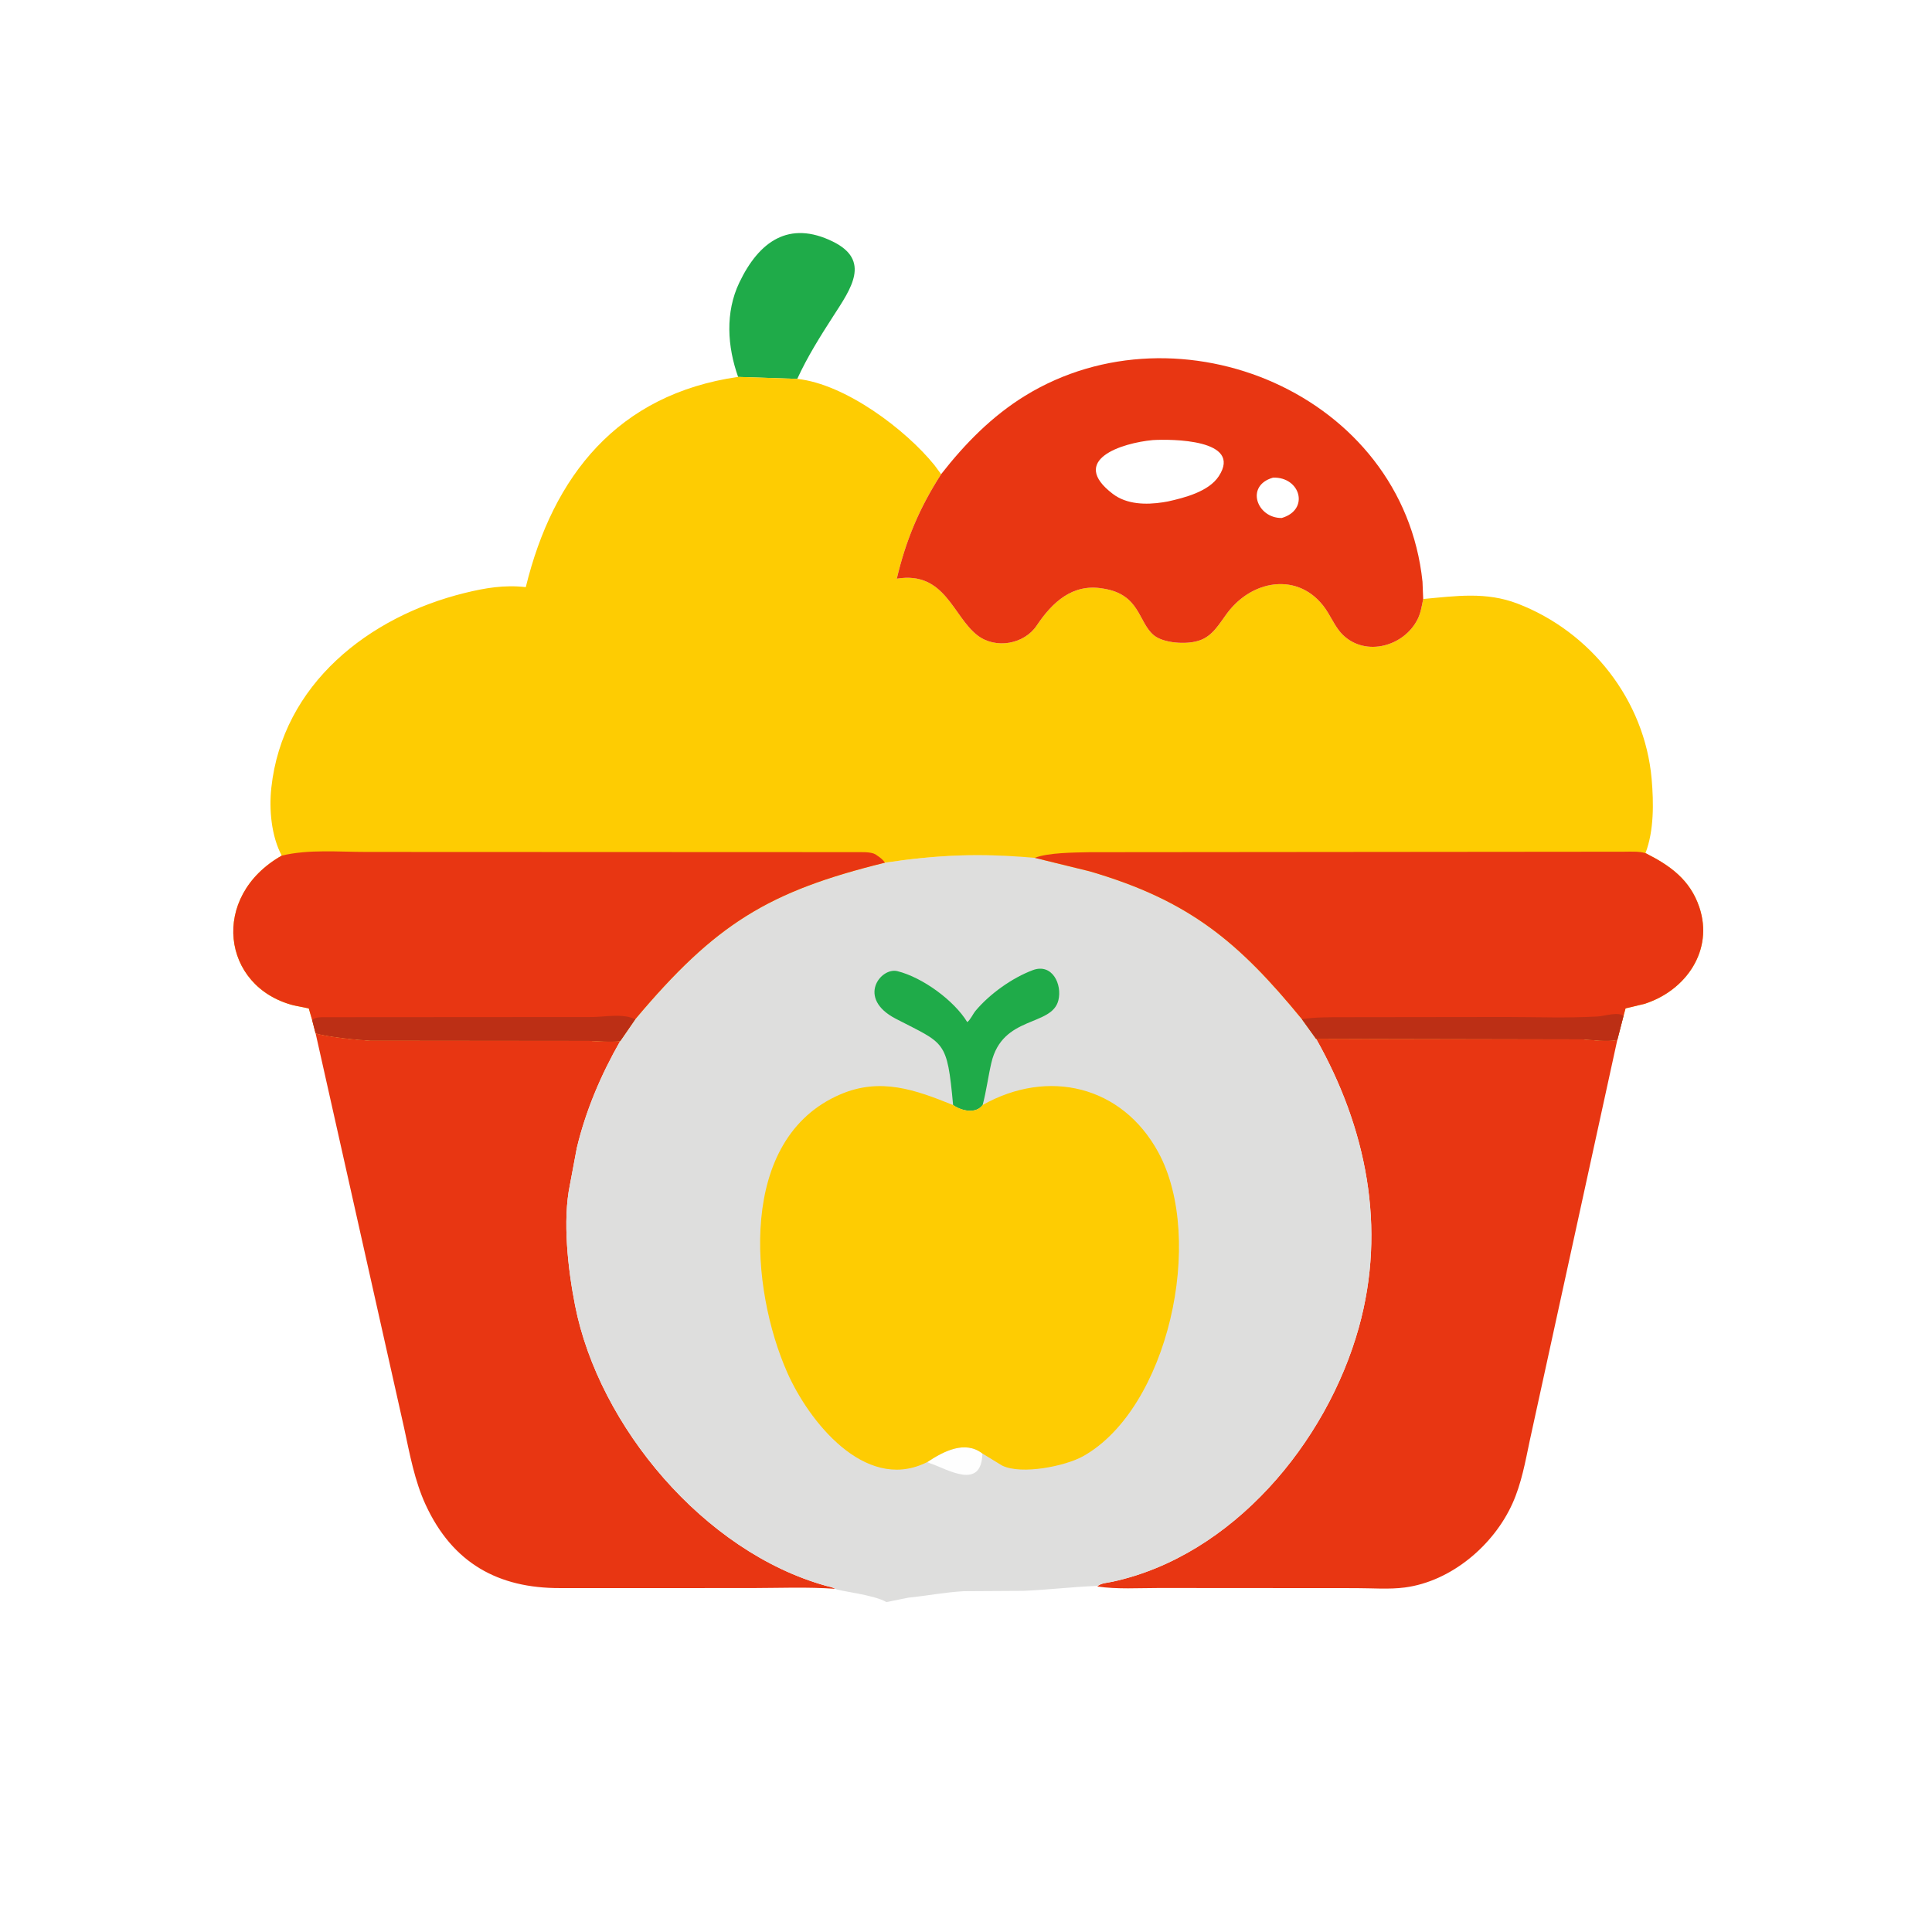
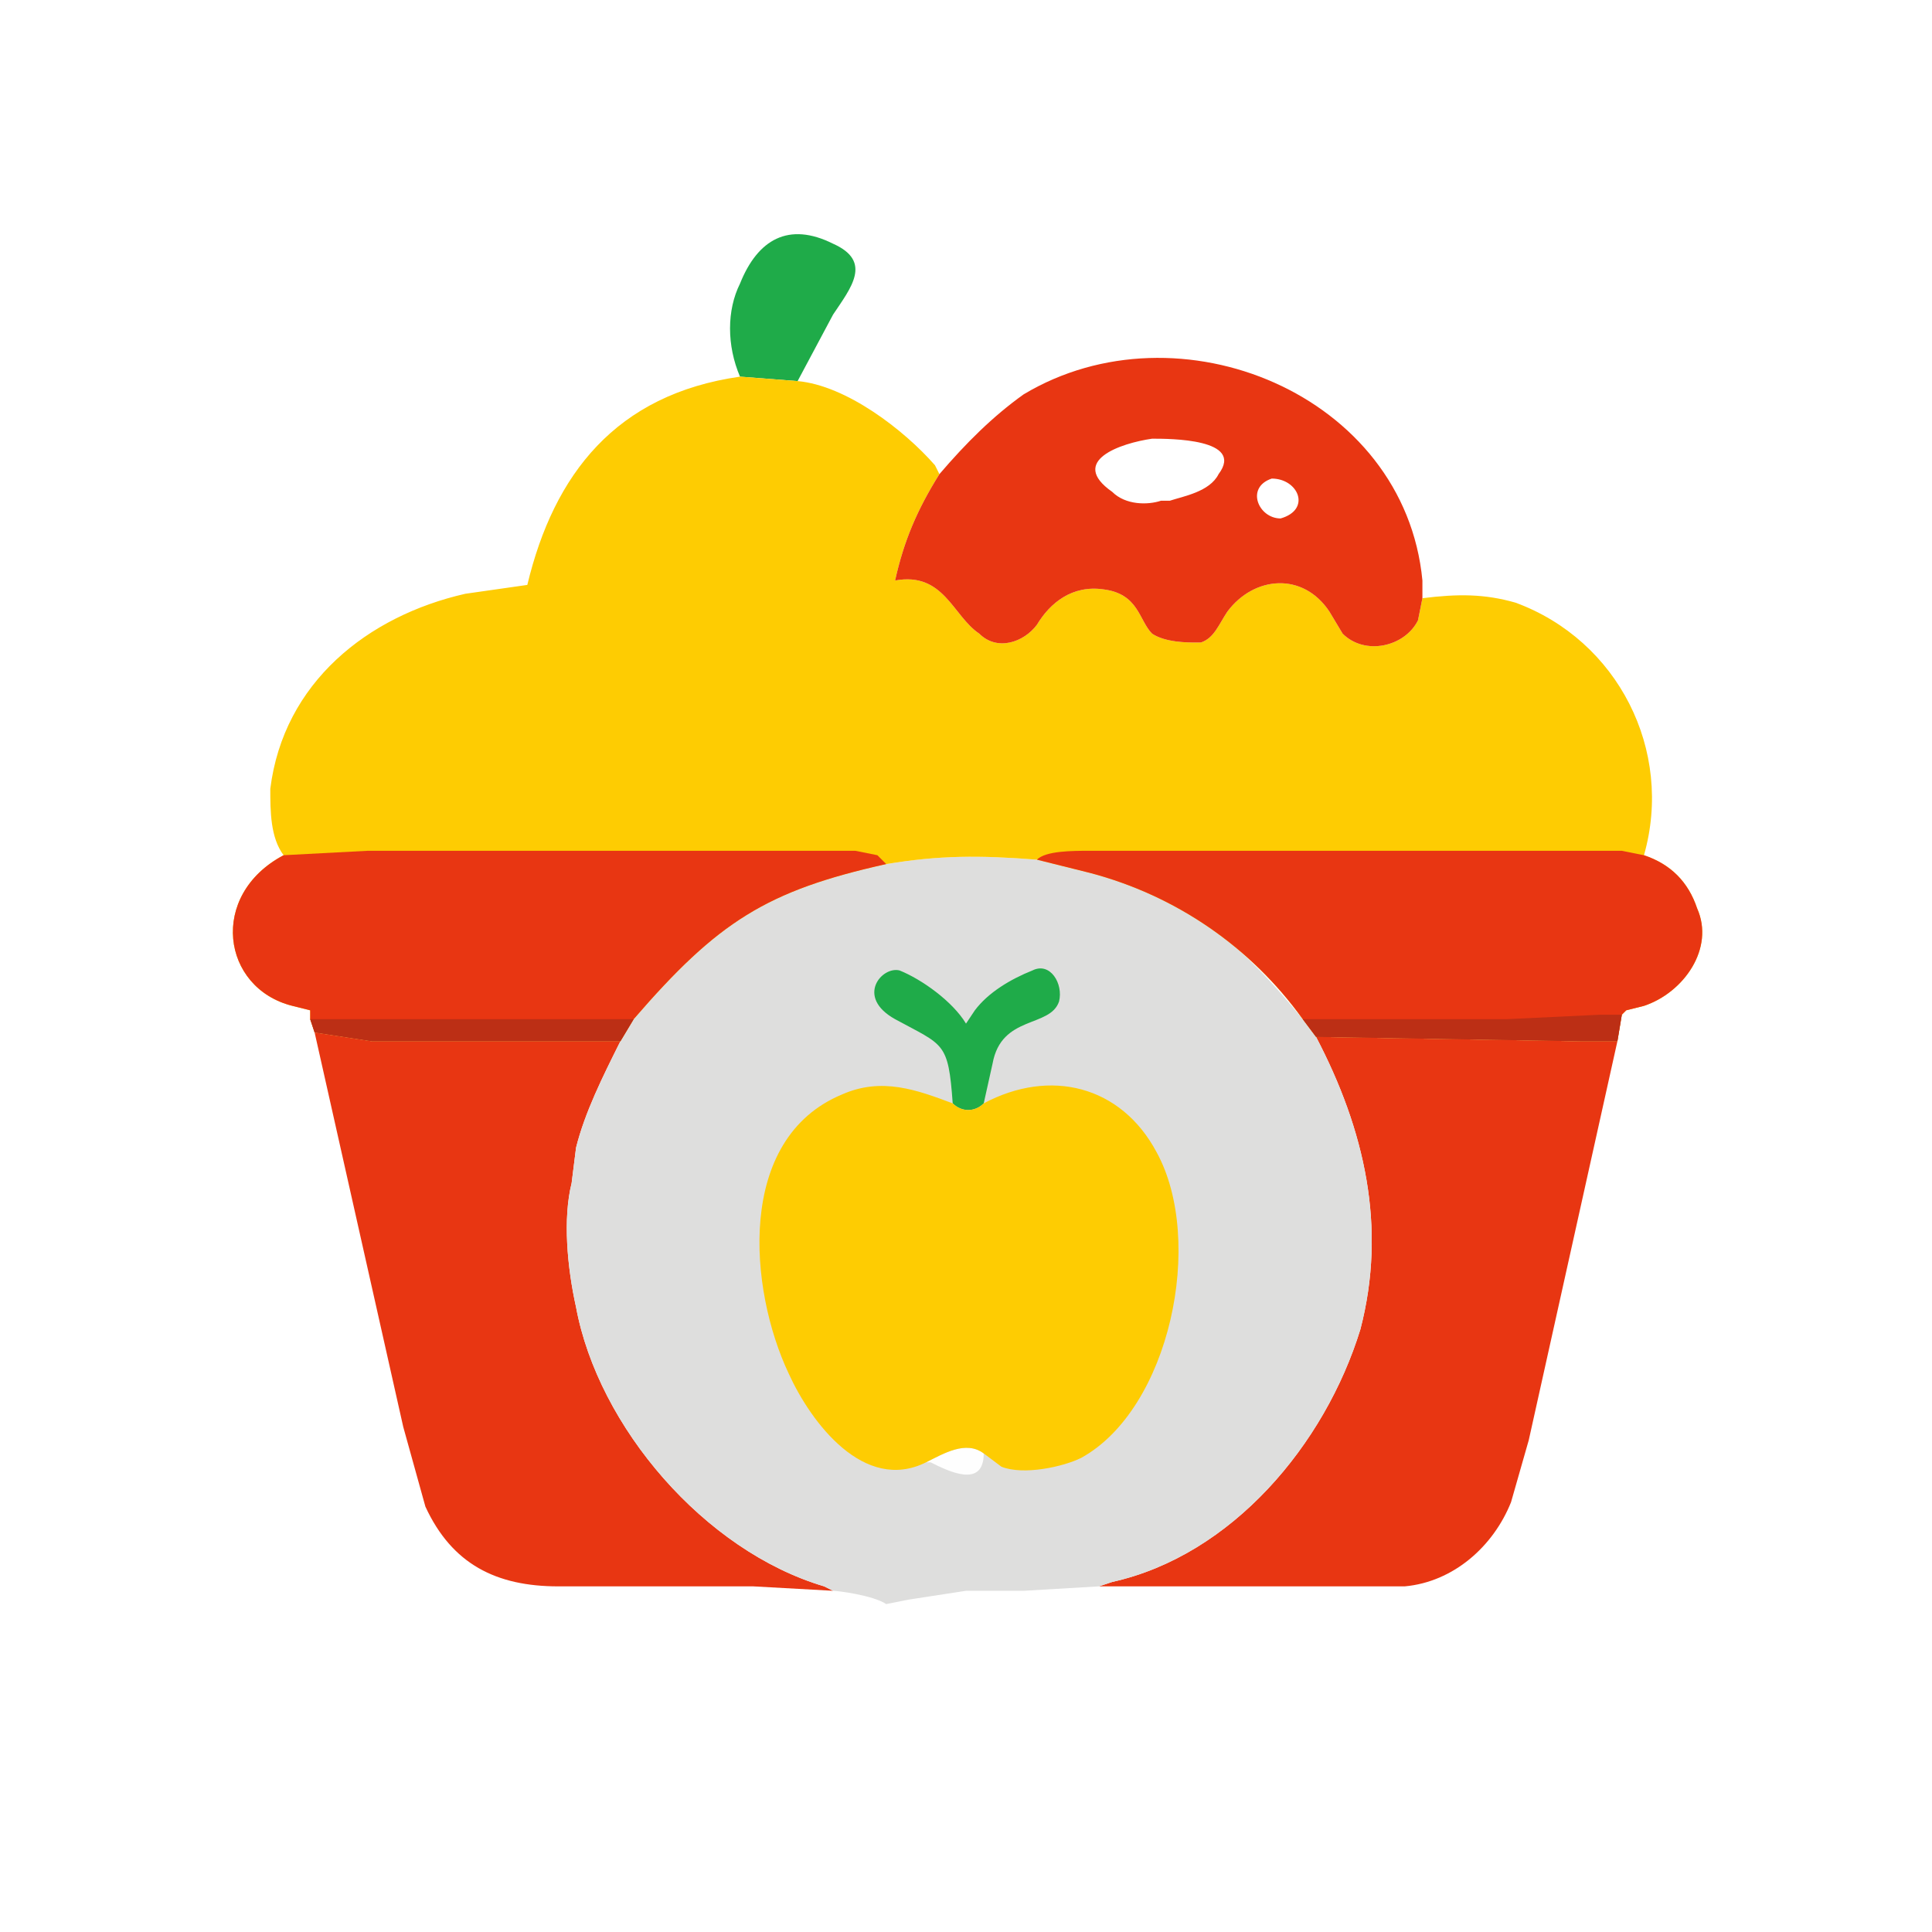
- <svg xmlns="http://www.w3.org/2000/svg" width="436" height="436">
-   <path fill="#1FAB49" d="M166.577 85.068c-2.447-6.868-2.94-14.577.262-21.285 4.453-9.328 11.225-14.12 21.109-9.268 8.66 4.251 4.084 10.648.163 16.726-2.98 4.617-5.9 9.26-8.193 14.264l-13.341-.437z" />
-   <path fill="#E83612" d="M296.992 234.392l60.063.153c2.62.153 5.316.593 7.923.15l-19.758 90.433c-1.006 4.787-1.87 9.655-3.888 14.147-4.243 9.444-13.803 17.585-24.28 18.974-3.53.469-7.488.146-11.061.15l-44.445-.03c-4.561-.004-9.406.323-13.91-.337.714-.759 2.378-.858 3.334-1.063 27.144-5.838 48.43-31.378 55.673-57.365 6.286-22.544 1.719-45.083-9.65-65.212zM71.22 233.174c2.454.82 9.756 1.543 12.288 1.667l49.196.05c2.419.036 4.842.348 7.256.06-4.326 7.579-7.746 15.594-9.786 24.104l-1.563 8.33c-1.674 8.036-.458 18.98 1.174 27.25 5.389 27.302 29.146 55.56 56.57 63.224.676.188 1.564.307 2.13.699-6.238-.464-12.643-.182-18.9-.173l-43.232.004c-13.864.035-24.196-5.58-30.305-18.822-2.487-5.394-3.59-11.468-4.835-17.243l-19.993-89.15z" />
-   <path fill="#DEDEDD" d="M199.723 194.684c12.15-1.796 21.293-2.172 33.805-1.175l12.4 3.134c22.6 6.6 33.69 16.058 47.878 33.36l3.186 4.39c11.37 20.128 15.937 42.667 9.651 65.211-7.244 25.987-28.53 51.527-55.673 57.365-.956.205-2.62.304-3.334.926-6.078.234-10.905.88-16.649 1.112l-13.418.08c-4.284.226-8.335 1.038-12.57 1.46l-4.97 1.002c-2.715-1.678-10.982-2.524-11.544-2.991-.566-.392-1.454-.51-2.13-.7-27.424-7.662-51.181-35.921-56.57-63.224-1.632-8.27-2.848-19.213-1.174-27.249l1.563-8.33c2.04-8.51 5.46-16.525 9.786-24.105l3.387-4.916c18.156-21.596 30.061-28.871 56.376-35.35z" />
-   <path fill="#FEFEFE" d="M209.256 329.955c3.66-2.432 8.508-4.985 12.444-1.937-.192 8.428-7.902 3.5-11.75 2.232l-.694-.295z" />
-   <path fill="#1FAB49" d="M215.092 249.384c-1.377-14.857-1.83-13.705-12.952-19.49-8.912-4.636-3.362-11.66.366-10.734 5.713 1.419 12.834 6.649 15.777 11.503.694-.49 1.288-1.853 1.874-2.553 3.21-3.836 8.3-7.447 12.911-9.172 4.377-1.638 6.676 3.192 5.778 6.806-1.487 5.993-12.623 3.317-15.128 14.122-.731 3.155-1.124 6.36-1.956 9.495-1.56 2.118-4.805 1.314-6.67.023z" />
-   <path fill="#FECC02" d="M221.762 249.361c14.743-8.287 31.434-4.402 39.645 10.697 10.67 19.62 2.191 57.91-17.03 68.599-3.926 2.184-13.804 4.234-18.218 2.087l-4.46-2.726c-3.935-3.048-8.782-.495-12.443 1.937l-.579.272c-13.626 6.293-26.12-9.474-30.977-20.401-8.408-18.918-11.344-52.881 11.957-62.86 9.04-3.871 16.894-1.042 25.435 2.418 1.865 1.291 5.11 2.095 6.67-.023zm-9.375-142.349c5.369-6.877 11.484-13.11 18.962-17.705 34.802-21.384 85.25-.392 89.672 41.98l.156 3.893c7.401-.683 14.195-1.678 21.257 1.027 16.552 6.337 28.742 21.817 30.298 39.596.468 5.353.544 11.652-1.391 16.724 5.57 2.803 10.055 6.009 12.139 12.168 3.303 9.764-2.998 18.857-12.372 21.85l-4.266 1.02-.46 1.699-1.404 5.43c-2.607.444-5.302.004-7.923-.149l-60.063-.12-3.186-4.423c-14.188-17.3-25.279-26.76-47.877-33.36l-12.4-3.048c-12.513-1.082-21.656-.706-33.806 1.09-26.315 6.479-38.22 13.754-56.376 35.35l-3.387 4.916c-2.414.289-4.837-.023-7.256-.058l-49.196-.051c-2.532-.124-9.834-.847-12.288-1.667l-.775-2.984-.763-2.616-3.388-.688C49.996 222.734 47.32 202.3 63.58 193.09c-2.347-4.405-2.88-10.37-2.352-15.286 2.517-23.4 21.998-38.645 43.584-43.969 4.684-1.156 9.018-1.889 13.845-1.337 6.139-25.1 20.709-43.507 47.92-47.446l13.342.452c10.86 1.158 24.475 11.44 30.963 19.47l1.506 2.037zm0 0c-4.895 7.615-7.933 14.824-10.007 23.583 10.932-1.779 12.634 8.54 18.254 12.82 4.093 3.119 10.515 1.966 13.328-2.25 3.527-5.285 8.098-9.5 14.847-8.362l.357.057c8.084 1.358 7.7 7.478 11.141 10.432 2.214 1.9 7.389 2.16 10.008 1.35l.297-.089c3.024-.959 4.532-3.768 6.304-6.151 5.99-8.057 17.157-9.42 22.777-.137 1.025 1.693 1.96 3.668 3.396 5.05 5.148 4.95 13.798 2.554 16.852-3.62.688-1.388.932-3.007 1.236-4.515l-.156-3.893c-4.423-42.372-54.87-63.364-89.672-41.98-7.478 4.594-13.593 10.828-18.962 17.705z" />
-   <path fill="#E83612" d="M233.528 193.594c2.96-1.183 8.837-1.196 12.3-1.276l120.578-.109c1.62-.003 3.367-.136 4.935.318 5.57 2.803 10.055 6.009 12.139 12.168 3.303 9.764-2.998 18.857-12.372 21.85l-4.266 1.02-.46 1.699-1.404 5.43c-2.607.444-5.302.004-7.923-.149l-60.063-.12-3.186-4.423c-14.188-17.3-25.279-26.76-47.877-33.36l-12.4-3.048z" />
-   <path fill="#BC2F15" d="M293.806 230.002c3.024-.476 6.011-.437 9.061-.447l37.126-.047c6.835.01 13.782.27 20.603-.118 1.453-.082 4.605-1.121 5.786-.126l-1.404 5.43c-2.607.444-5.302.004-7.923-.149l-60.063-.12-3.186-4.423z" />
-   <path fill="#E83612" d="M63.579 193.09c6.09-1.464 12.803-.829 19.054-.83l110.266.044c1.267.021 3.535-.136 4.646.488l.588.408c.654.441 1.129.843 1.59 1.484-26.315 6.479-38.22 13.754-56.376 35.35l-3.387 4.916c-2.414.289-4.837-.023-7.256-.058l-49.196-.051c-2.532-.124-9.834-.847-12.288-1.667l-.775-2.984-.763-2.616-3.388-.688C49.996 222.734 47.32 202.3 63.58 193.09z" />
-   <path fill="#BC2F15" d="M70.445 230.19c.734-.57 1.346-.608 2.204-.634l61.067-.04c2.883-.036 6.996-.869 9.63.518l-3.386 4.916c-2.414.289-4.837-.023-7.256-.058l-49.196-.051c-2.532-.124-9.834-.847-12.288-1.667l-.775-2.984z" />
-   <path fill="#E83612" d="M212.387 107.012c5.369-6.877 11.484-13.11 18.962-17.705 34.802-21.384 85.25-.392 89.672 41.98l.156 3.893c-.304 1.508-.548 3.127-1.236 4.516-3.054 6.173-11.704 8.57-16.852 3.619-1.437-1.382-2.371-3.357-3.396-5.05-5.62-9.283-16.787-7.92-22.777.137-1.772 2.383-3.28 5.192-6.304 6.151l-.297.089c-2.619.81-7.794.55-10.008-1.35-3.441-2.954-3.057-9.074-11.141-10.432l-.357-.057c-6.75-1.138-11.32 3.077-14.847 8.361-2.813 4.217-9.235 5.37-13.328 2.252-5.62-4.28-7.322-14.6-18.254-12.82 2.074-8.76 5.112-15.969 10.007-23.584zm47.775-7.698c-7.034.652-19.038 4.508-9.037 12.14 3.174 2.422 7.53 2.484 11.313 1.904l1.117-.192c3.788-.842 9.214-2.227 11.485-5.689 5.516-8.409-10.839-8.4-14.878-8.163zm27.134 8.473c-6.383 1.817-3.63 9.184 1.955 9.11 6.36-1.86 4.22-9.306-1.955-9.11z" />
+ <svg xmlns="http://www.w3.org/2000/svg" viewBox="0 0 436 436">
+   <path fill="#1FAB49" d="M167 85c-3-7-3-15 0-21 4-10 11-14 21-9 9 4 4 10 0 16l-8 15-13-1z" />
+   <path fill="#E83612" d="m297 234 60 1h8l-20 90-4 14c-4 10-13 18-24 19h-69l3-1c27-6 48-31 56-57 6-23 1-45-10-66zm-226-1 13 2h56c-4 8-8 16-10 24l-1 8c-2 8-1 19 1 28 5 27 29 55 56 63l2 1-18-1h-44c-14 0-24-5-30-18l-5-18-20-89z" />
+   <path fill="#DEDEDD" d="M200 195c12-2 21-2 34-1l12 3c23 6 34 16 48 33l3 4c11 21 16 43 10 66-8 26-29 51-56 57l-3 1-17 1h-13l-13 2-5 1c-3-2-11-3-12-3l-2-1c-27-8-51-36-56-63-2-9-3-20-1-28l1-8c2-8 6-16 10-24l3-5c19-22 30-29 57-35z" />
+   <path fill="#FEFEFE" d="M209 330c4-2 9-5 13-2 0 8-8 4-12 2h-1z" />
+   <path fill="#1FAB49" d="M215 249c-1-14-2-13-13-19-9-5-3-12 1-11 5 2 12 7 15 12l2-3c3-4 8-7 13-9 4-2 7 3 6 7-2 6-13 3-15 14l-2 9c-2 2-5 2-7 0z" />
+   <path fill="#FECC02" d="M222 249c15-8 31-4 39 11 11 20 3 58-17 69-4 2-13 4-18 2l-4-3c-4-3-9 0-13 2-14 7-26-9-31-20-9-19-12-53 12-63 9-4 17-1 25 2 2 2 5 2 7 0zm-10-142c6-7 12-13 19-18 35-21 86 0 90 42v4c8-1 14-1 21 1a47 47 0 0 1 29 57c6 2 10 6 12 12 4 9-3 19-12 22l-4 1-1 1-1 6h-8l-60-1-3-4a86 86 0 0 0-48-33l-12-3c-13-1-22-1-34 1-27 6-38 13-57 35l-3 5H84l-13-2-1-3v-2l-4-1c-16-4-19-25-2-34-3-4-3-10-3-15 3-24 22-39 44-44l14-2c6-25 20-43 48-47l13 1c11 1 24 11 31 19l1 2zm0 0c-5 8-8 15-10 24 11-2 13 8 19 12 4 4 10 2 13-2 3-5 8-9 15-8 8 1 8 7 11 10 3 2 8 2 10 2h1c3-1 4-4 6-7 6-8 17-9 23 0l3 5c5 5 14 3 17-3l1-5v-4c-4-42-55-63-90-42-7 5-13 11-19 18z" />
+   <path fill="#E83612" d="M234 194c2-2 8-2 12-2h120l5 1c6 2 10 6 12 12 4 9-3 19-12 22l-4 1-1 1-1 6h-8l-60-1-3-4a86 86 0 0 0-48-33l-12-3z" />
+   <path fill="#BC2F15" d="M294 230h46l21-1h5l-1 6h-8l-60-1-3-4z" />
+   <path fill="#E83612" d="m64 193 19-1h110l5 1 2 2c-27 6-38 13-57 35l-3 5H84l-13-2-1-3v-2l-4-1c-16-4-19-25-2-34z" />
+   <path fill="#BC2F15" d="M70 230h73l-3 5H84l-13-2-1-3z" />
+   <path fill="#E83612" d="M212 107c6-7 12-13 19-18 35-21 86 0 90 42v4l-1 5c-3 6-12 8-17 3l-3-5c-6-9-17-8-23 0-2 3-3 6-6 7h-1c-2 0-7 0-10-2-3-3-3-9-11-10-7-1-12 3-15 8-3 4-9 6-13 2-6-4-8-14-19-12 2-9 5-16 10-24zm48-8c-7 1-19 5-9 12 3 3 8 3 11 2h2c3-1 9-2 11-6 6-8-11-8-15-8zm27 9c-6 2-3 9 2 9 7-2 4-9-2-9z" />
</svg>
